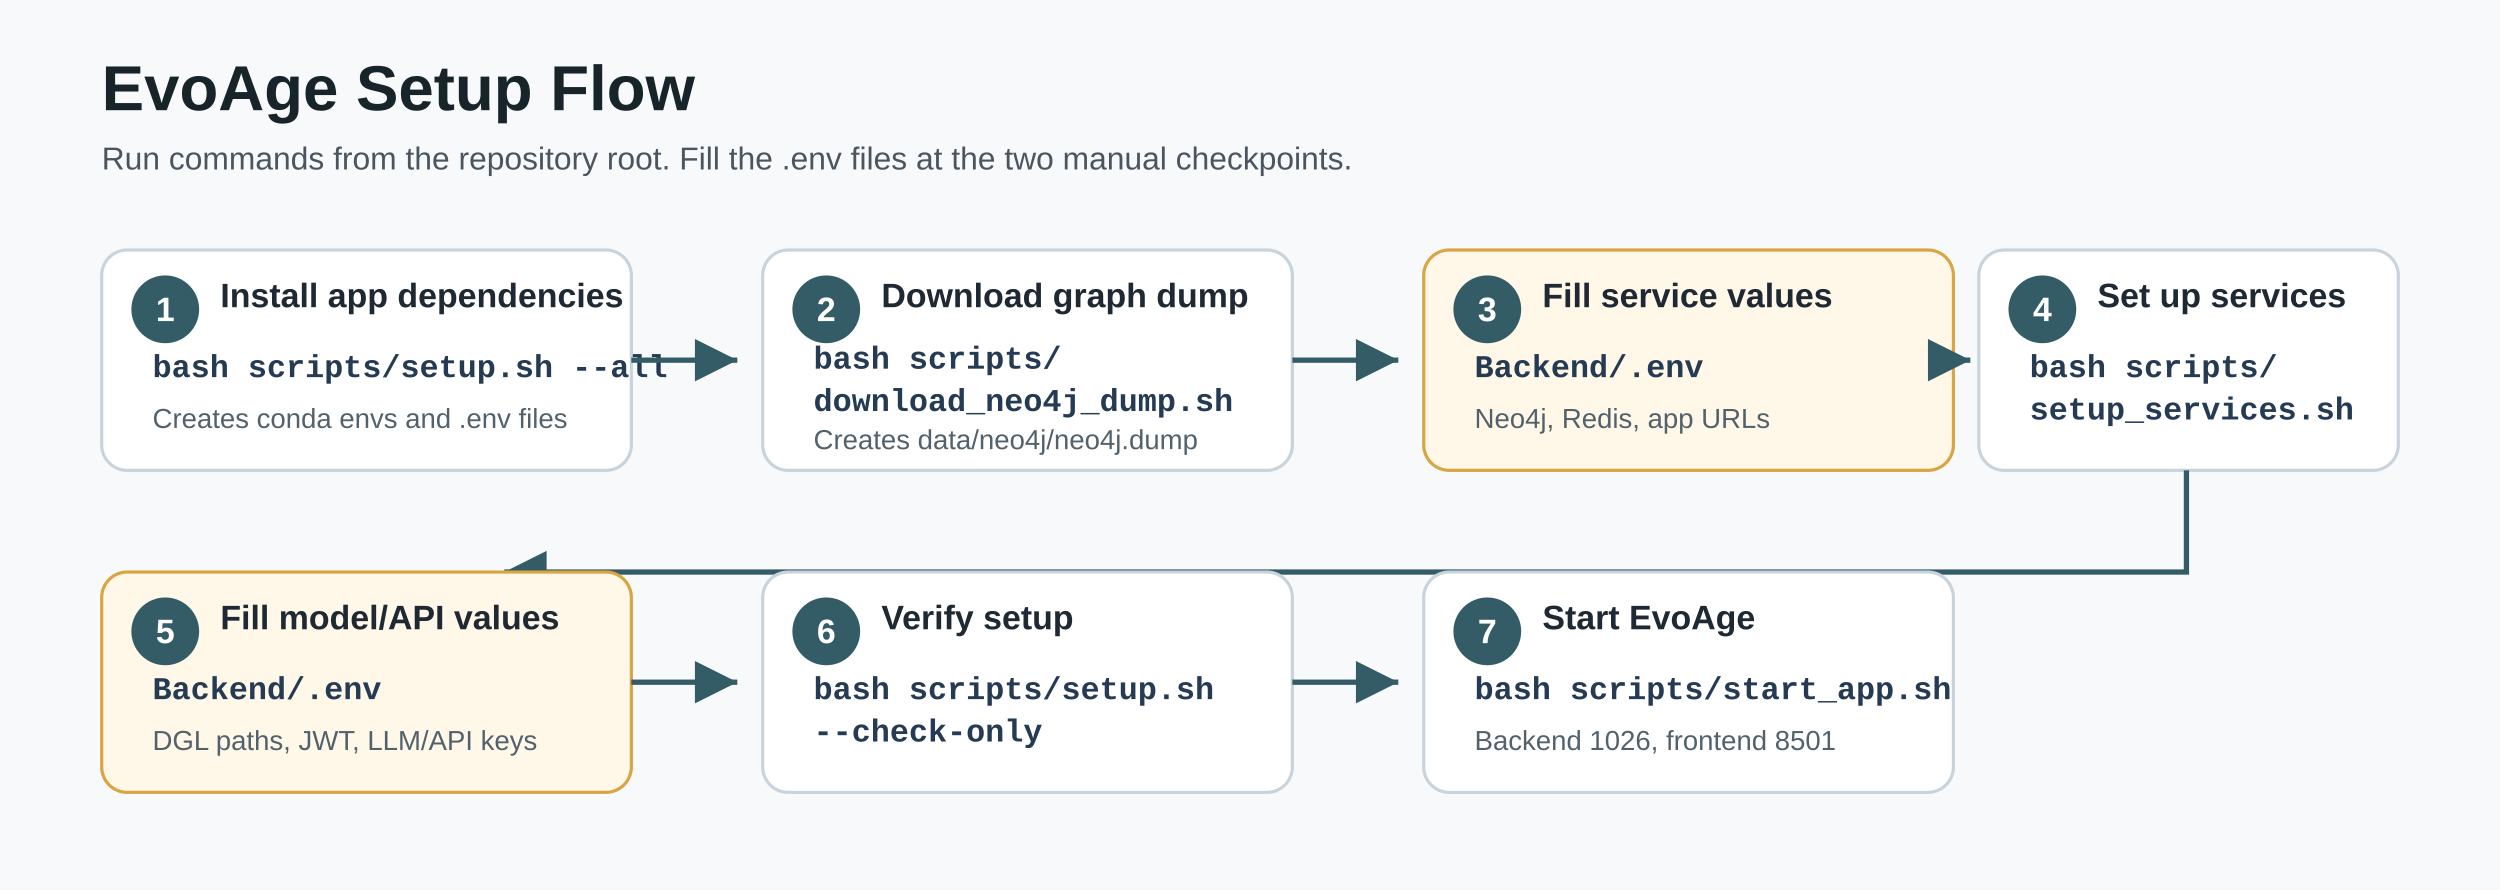
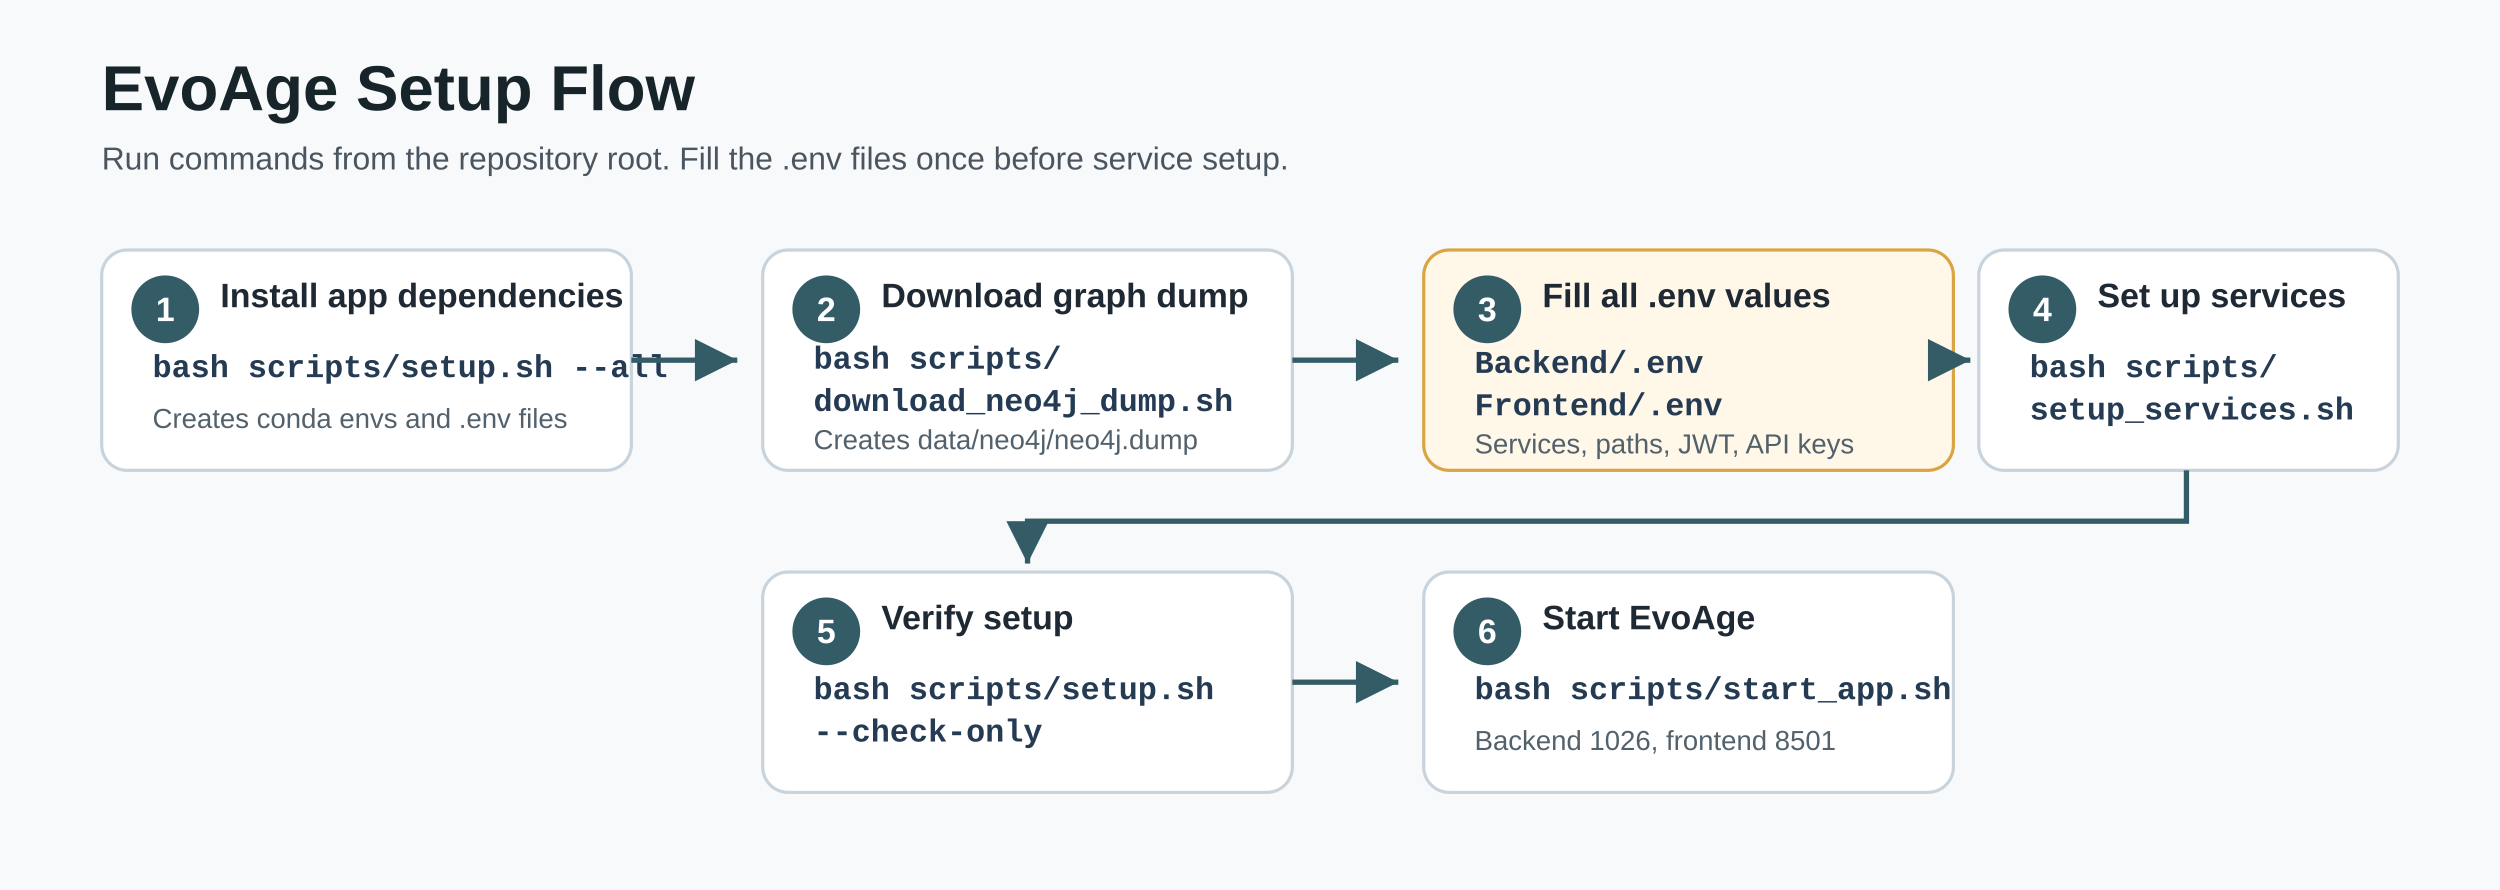
<svg xmlns="http://www.w3.org/2000/svg" width="1180" height="420" viewBox="0 0 1180 420" role="img" aria-labelledby="title desc">
  <defs>
    <marker id="arrow" markerWidth="12" markerHeight="12" refX="10" refY="6" orient="auto" markerUnits="strokeWidth">
      <path d="M2,2 L10,6 L2,10 Z" fill="#335c67" />
    </marker>
    <style>
      .bg { fill: #f7f9fb; }
      .title { font: 700 30px Arial, Helvetica, sans-serif; fill: #17252a; }
      .subtitle { font: 400 15px Arial, Helvetica, sans-serif; fill: #4a5560; }
      .step { fill: #ffffff; stroke: #c8d3dc; stroke-width: 1.5; rx: 12; }
      .manual { fill: #fff7e8; stroke: #d9a441; stroke-width: 1.5; rx: 12; }
      .number { fill: #335c67; }
      .numberText { font: 700 16px Arial, Helvetica, sans-serif; fill: #ffffff; text-anchor: middle; dominant-baseline: central; }
      .label { font: 700 16px Arial, Helvetica, sans-serif; fill: #1f2933; }
      .cmd { font: 700 15px "SFMono-Regular", Consolas, "Liberation Mono", monospace; fill: #243b53; }
      .note { font: 400 13px Arial, Helvetica, sans-serif; fill: #52616b; }
      .arrow { stroke: #335c67; stroke-width: 2.5; fill: none; marker-end: url(#arrow); }
    </style>
  </defs>
  <rect class="bg" x="0" y="0" width="1180" height="420" />
  <text class="title" x="48" y="52">EvoAge Setup Flow</text>
-   <text class="subtitle" x="48" y="80">Run commands from the repository root. Fill the .env files at the two manual checkpoints.</text>
+   <text class="subtitle" x="48" y="80">Run commands from the repository root. Fill the .env files once before service setup.</text>
  <rect class="step" x="48" y="118" width="250" height="104" rx="12" />
  <circle class="number" cx="78" cy="146" r="16" />
  <text class="numberText" x="78" y="146">1</text>
  <text class="label" x="104" y="145">Install app dependencies</text>
  <text class="cmd" x="72" y="178">bash scripts/setup.sh --all</text>
  <text class="note" x="72" y="202">Creates conda envs and .env files</text>
  <path class="arrow" d="M298 170 H348" />
  <rect class="step" x="360" y="118" width="250" height="104" rx="12" />
  <circle class="number" cx="390" cy="146" r="16" />
  <text class="numberText" x="390" y="146">2</text>
  <text class="label" x="416" y="145">Download graph dump</text>
  <text class="cmd" x="384" y="174">bash scripts/</text>
  <text class="cmd" x="384" y="194">download_neo4j_dump.sh</text>
  <text class="note" x="384" y="212">Creates data/neo4j/neo4j.dump</text>
  <path class="arrow" d="M610 170 H660" />
  <rect class="manual" x="672" y="118" width="250" height="104" rx="12" />
  <circle class="number" cx="702" cy="146" r="16" />
  <text class="numberText" x="702" y="146">3</text>
-   <text class="label" x="728" y="145">Fill service values</text>
-   <text class="cmd" x="696" y="178">Backend/.env</text>
-   <text class="note" x="696" y="202">Neo4j, Redis, app URLs</text>
+   <text class="label" x="728" y="145">Fill all .env values</text>
+   <text class="cmd" x="696" y="176">Backend/.env</text>
+   <text class="cmd" x="696" y="196">Frontend/.env</text>
+   <text class="note" x="696" y="214">Services, paths, JWT, API keys</text>
  <path class="arrow" d="M922 170 H930" />
  <rect class="step" x="934" y="118" width="198" height="104" rx="12" />
  <circle class="number" cx="964" cy="146" r="16" />
  <text class="numberText" x="964" y="146">4</text>
  <text class="label" x="990" y="145">Set up services</text>
  <text class="cmd" x="958" y="178">bash scripts/</text>
  <text class="cmd" x="958" y="198">setup_services.sh</text>
-   <path class="arrow" d="M1032 222 V270 H238" />
-   <rect class="manual" x="48" y="270" width="250" height="104" rx="12" />
-   <circle class="number" cx="78" cy="298" r="16" />
-   <text class="numberText" x="78" y="298">5</text>
-   <text class="label" x="104" y="297">Fill model/API values</text>
-   <text class="cmd" x="72" y="330">Backend/.env</text>
-   <text class="note" x="72" y="354">DGL paths, JWT, LLM/API keys</text>
-   <path class="arrow" d="M298 322 H348" />
+   <path class="arrow" d="M1032 222 V246 H485 V266" />
  <rect class="step" x="360" y="270" width="250" height="104" rx="12" />
  <circle class="number" cx="390" cy="298" r="16" />
-   <text class="numberText" x="390" y="298">6</text>
+   <text class="numberText" x="390" y="298">5</text>
  <text class="label" x="416" y="297">Verify setup</text>
  <text class="cmd" x="384" y="330">bash scripts/setup.sh</text>
  <text class="cmd" x="384" y="350">--check-only</text>
  <path class="arrow" d="M610 322 H660" />
  <rect class="step" x="672" y="270" width="250" height="104" rx="12" />
  <circle class="number" cx="702" cy="298" r="16" />
-   <text class="numberText" x="702" y="298">7</text>
+   <text class="numberText" x="702" y="298">6</text>
  <text class="label" x="728" y="297">Start EvoAge</text>
  <text class="cmd" x="696" y="330">bash scripts/start_app.sh</text>
  <text class="note" x="696" y="354">Backend 1026, frontend 8501</text>
</svg>
